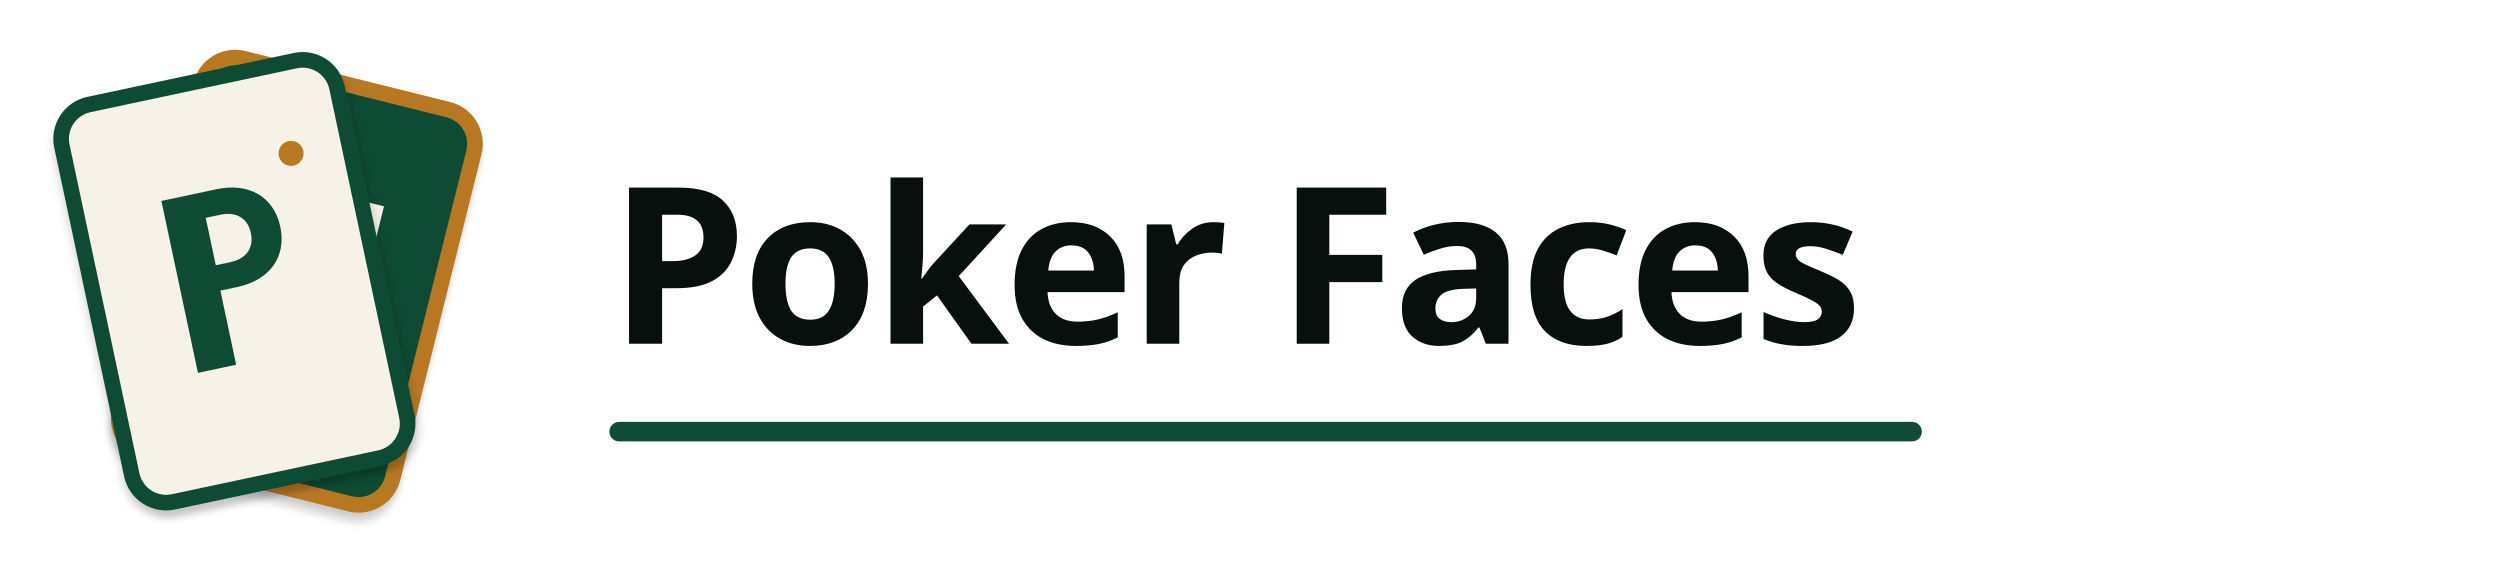
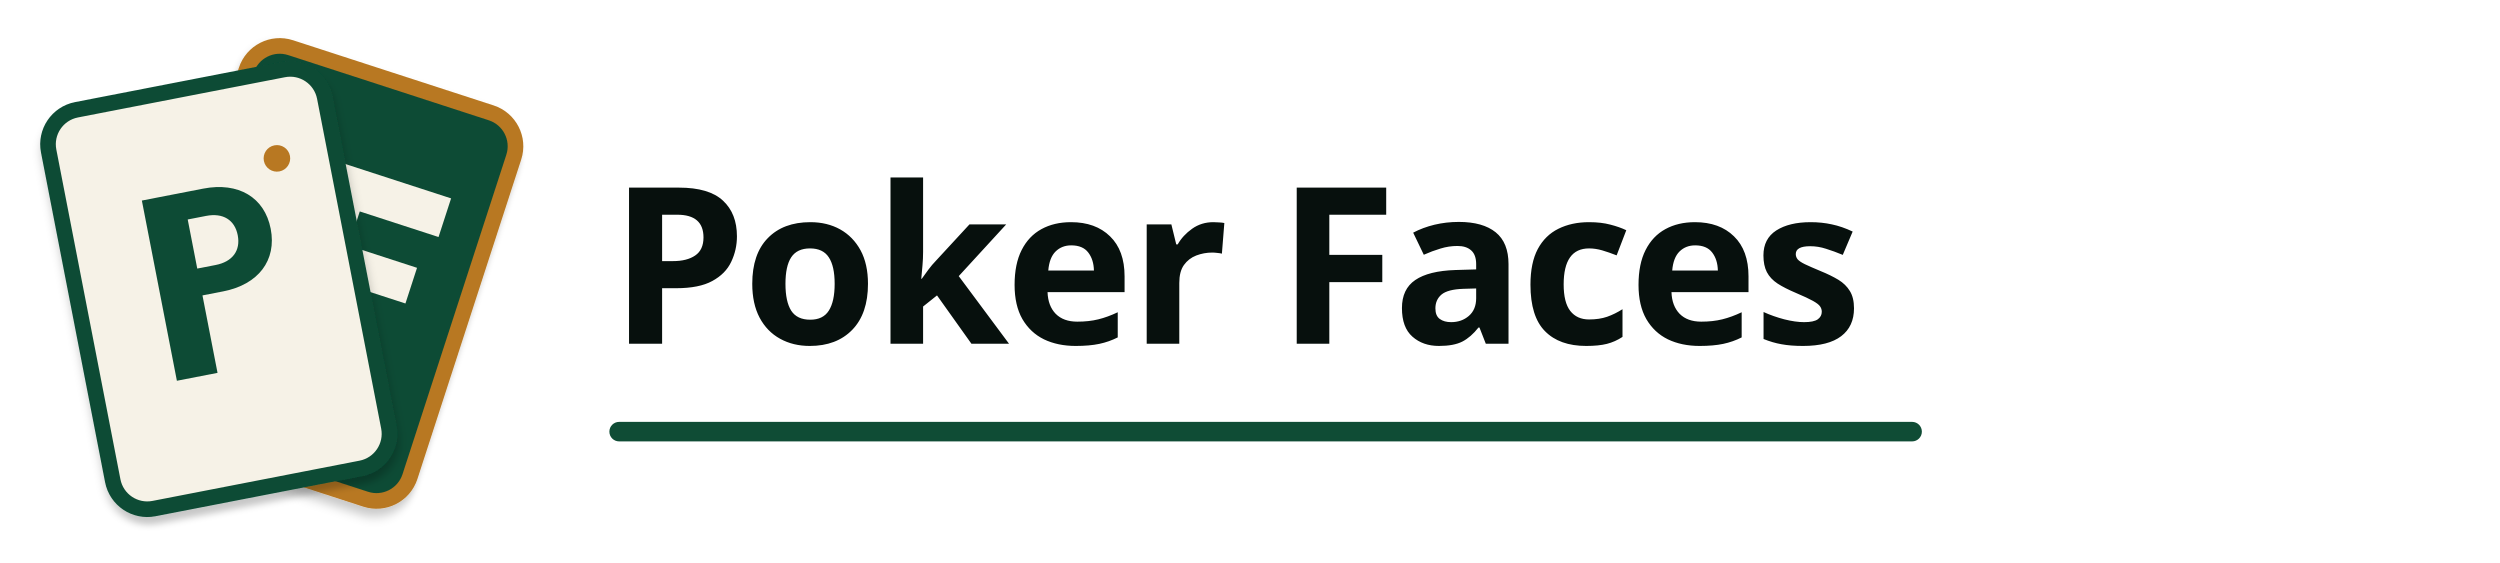
<svg xmlns="http://www.w3.org/2000/svg" viewBox="0 0 320 72" role="img" aria-label="Poker Faces">
  <defs>
    <filter id="soft" x="-10%" y="-10%" width="120%" height="120%">
      <feDropShadow dx="0" dy="1" stdDeviation="0.55" flood-color="#07100D" flood-opacity="0.22" />
    </filter>
  </defs>
  <g transform="translate(4 4)">
-     <g transform="translate(34 32) rotate(14) translate(-18 -26)" filter="url(#soft)">
+     <g transform="translate(38 31) rotate(18) translate(-18 -26)" filter="url(#soft)">
      <rect x="0" y="0" width="36" height="52" rx="4.5" fill="#0F4C35" stroke="#B87822" stroke-width="2" />
-       <path fill="#F6F2E7" d="M11 14h15.5v4.8H16.2v5.2h8.8v4.6H16.2V38H11V14z" />
+       <path fill="#F6F2E7" d="M14 12h16v5.2H19.4v4.6h9.2v4.8H19.4V40H14V12z" />
    </g>
-     <g transform="translate(26 32) rotate(-12) translate(-18 -26)" filter="url(#soft)">
+     <g transform="translate(24 33) rotate(-11) translate(-18 -26)" filter="url(#soft)">
      <rect x="0" y="0" width="36" height="52" rx="4.5" fill="#F6F2E7" stroke="#0F4C35" stroke-width="2" />
-       <path fill="#0F4C35" d="M11 14h7.2c4.3 0 7 2.5 7 6.4 0 3.9-2.7 6.4-7 6.4H16v9.7H11V14zm5.1 9.5h1.9c2.1 0 3.35-1.15 3.35-3.1S20.1 17.3 18 17.3h-1.9v6.2z" />
-       <circle cx="28.5" cy="11.5" r="1.6" fill="#B87822" />
+       <path fill="#0F4C35" d="M10.5 13h8c4.6 0 7.5 2.6 7.5 6.7 0 4.1-2.9 6.7-7.5 6.7H15.8v10.1h-5.3V13zm5.3 9.9h2.4c2.2 0 3.5-1.2 3.5-3.2S20.4 16.5 18.2 16.5h-2.4v6.4z" />
+       <circle cx="28.5" cy="11" r="1.7" fill="#B87822" />
    </g>
  </g>
  <text x="78" y="44" fill="#07100D" font-family="Manrope, 'Segoe UI', system-ui, sans-serif" font-size="28" font-weight="700" letter-spacing="-0.02em">Poker Faces</text>
  <rect x="78" y="54" width="168" height="2.5" rx="1.25" fill="#0F4C35" />
</svg>
